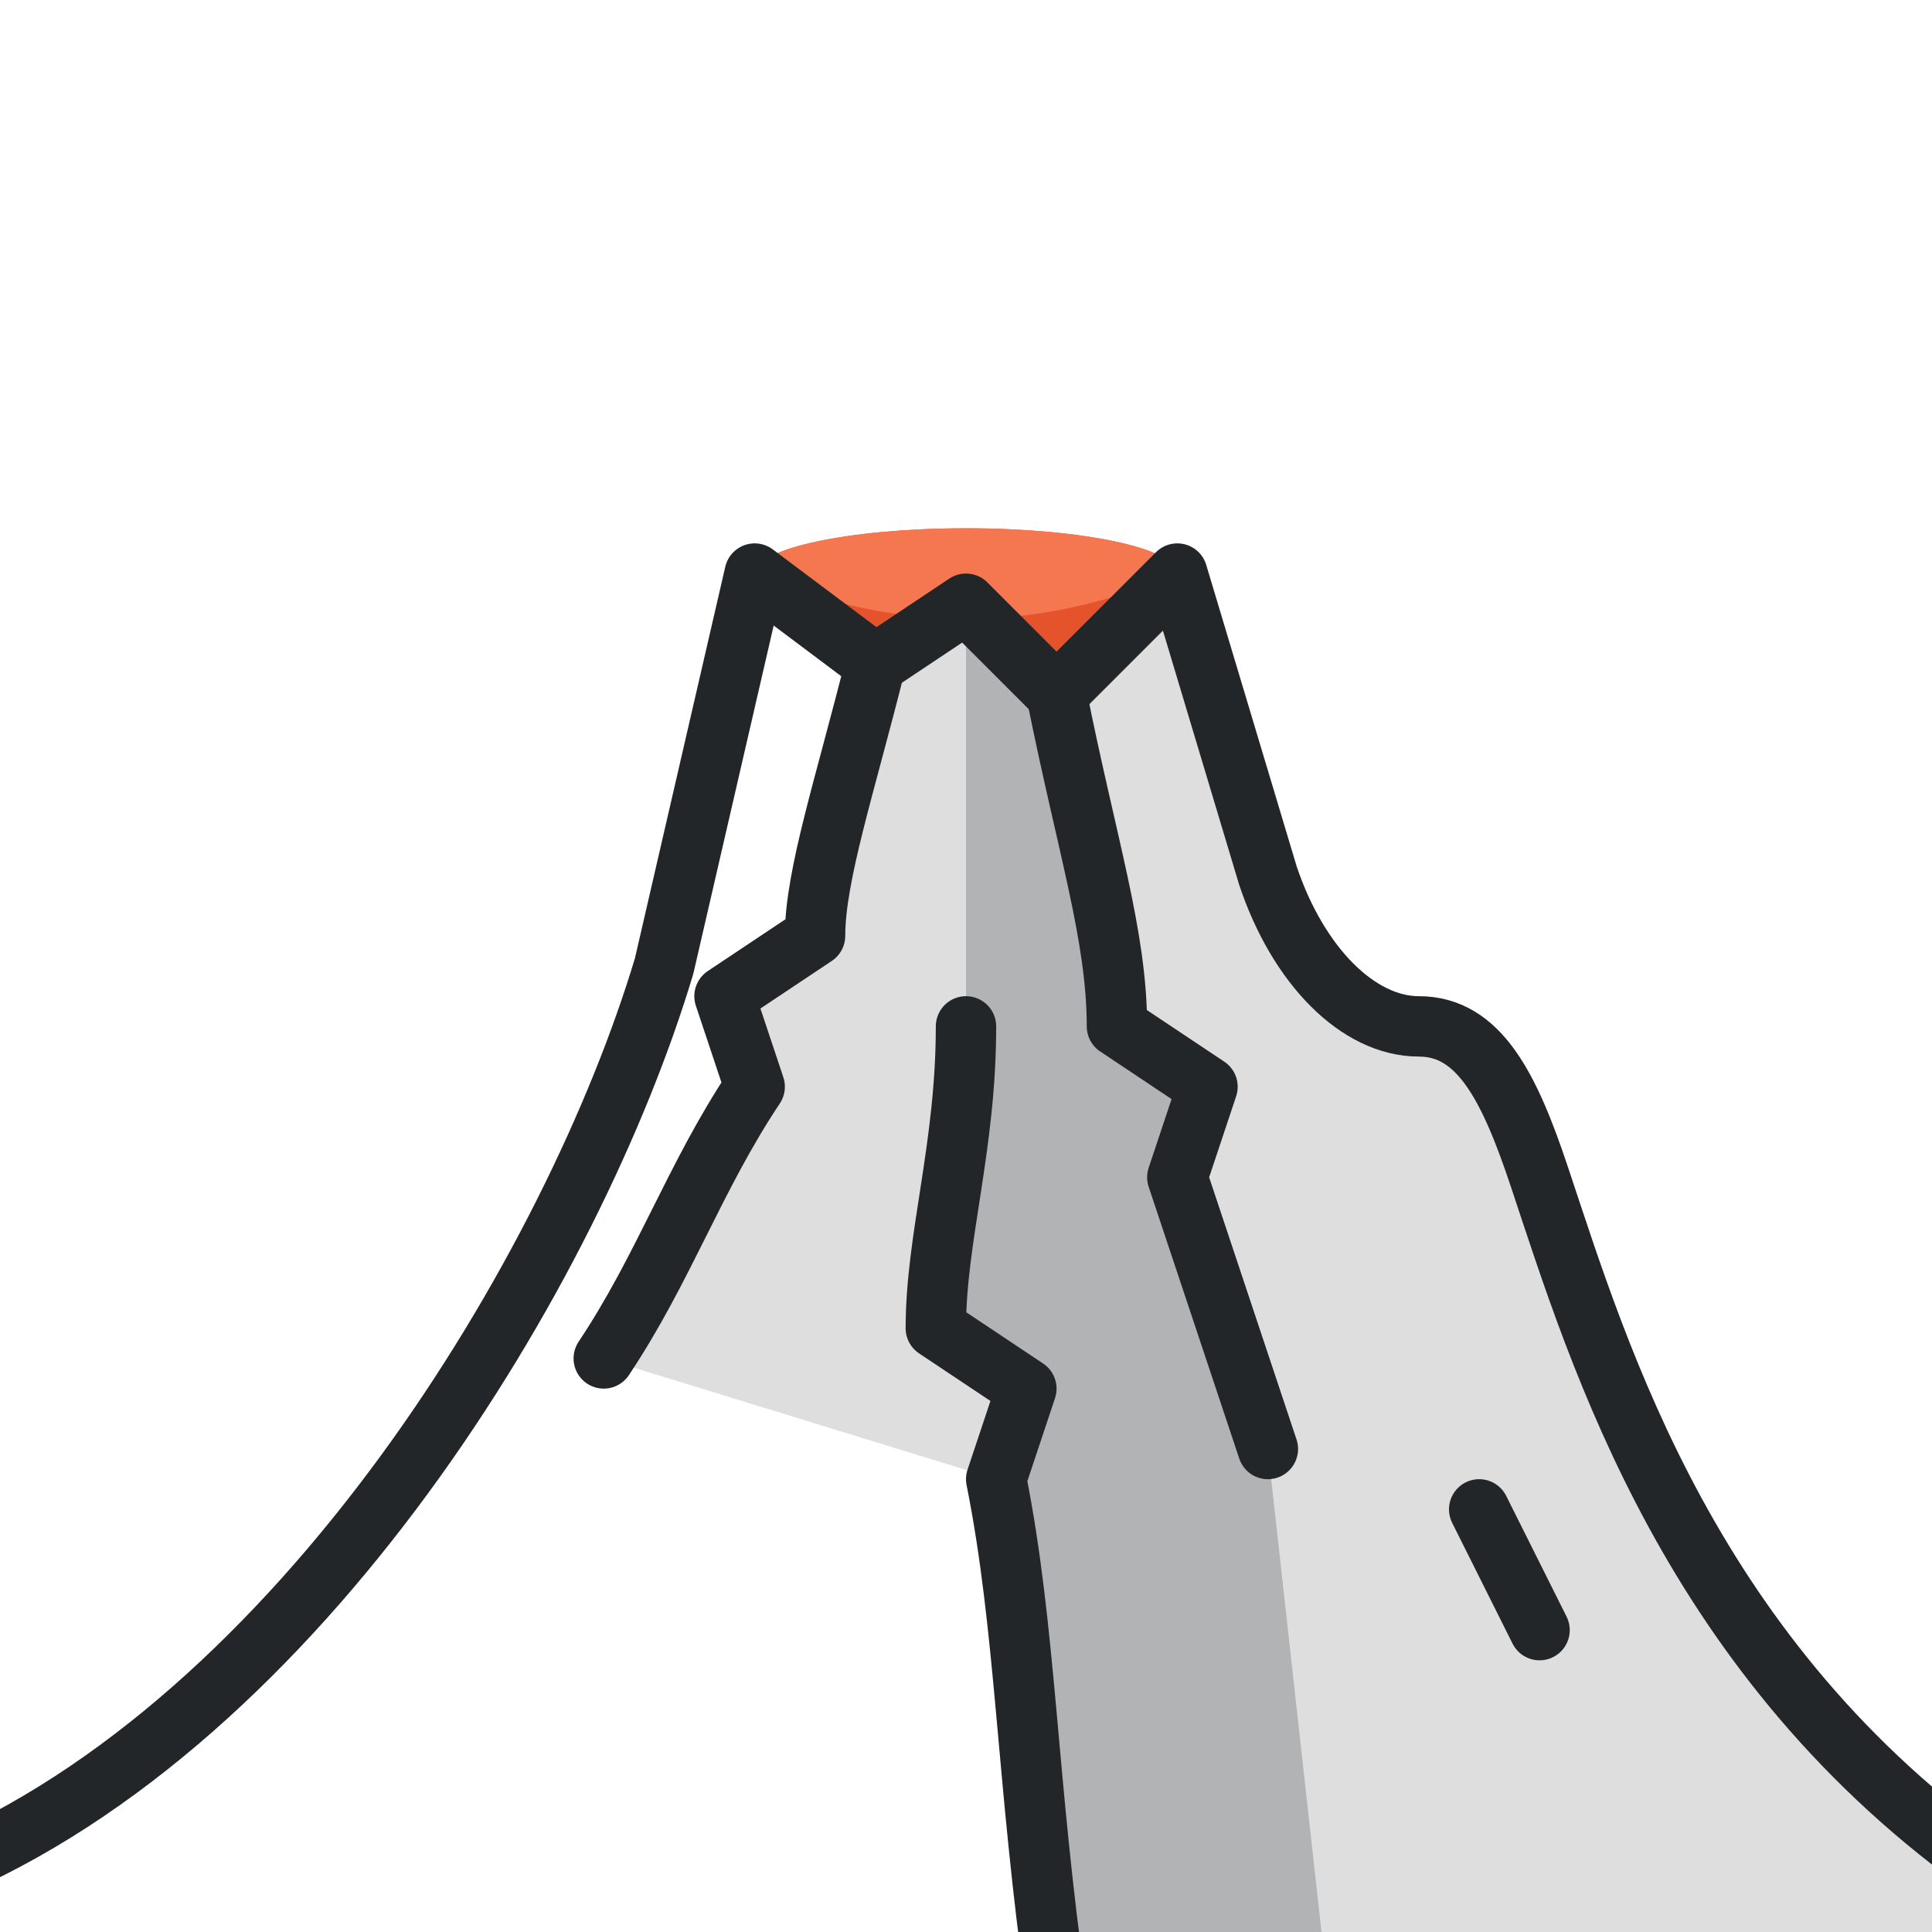
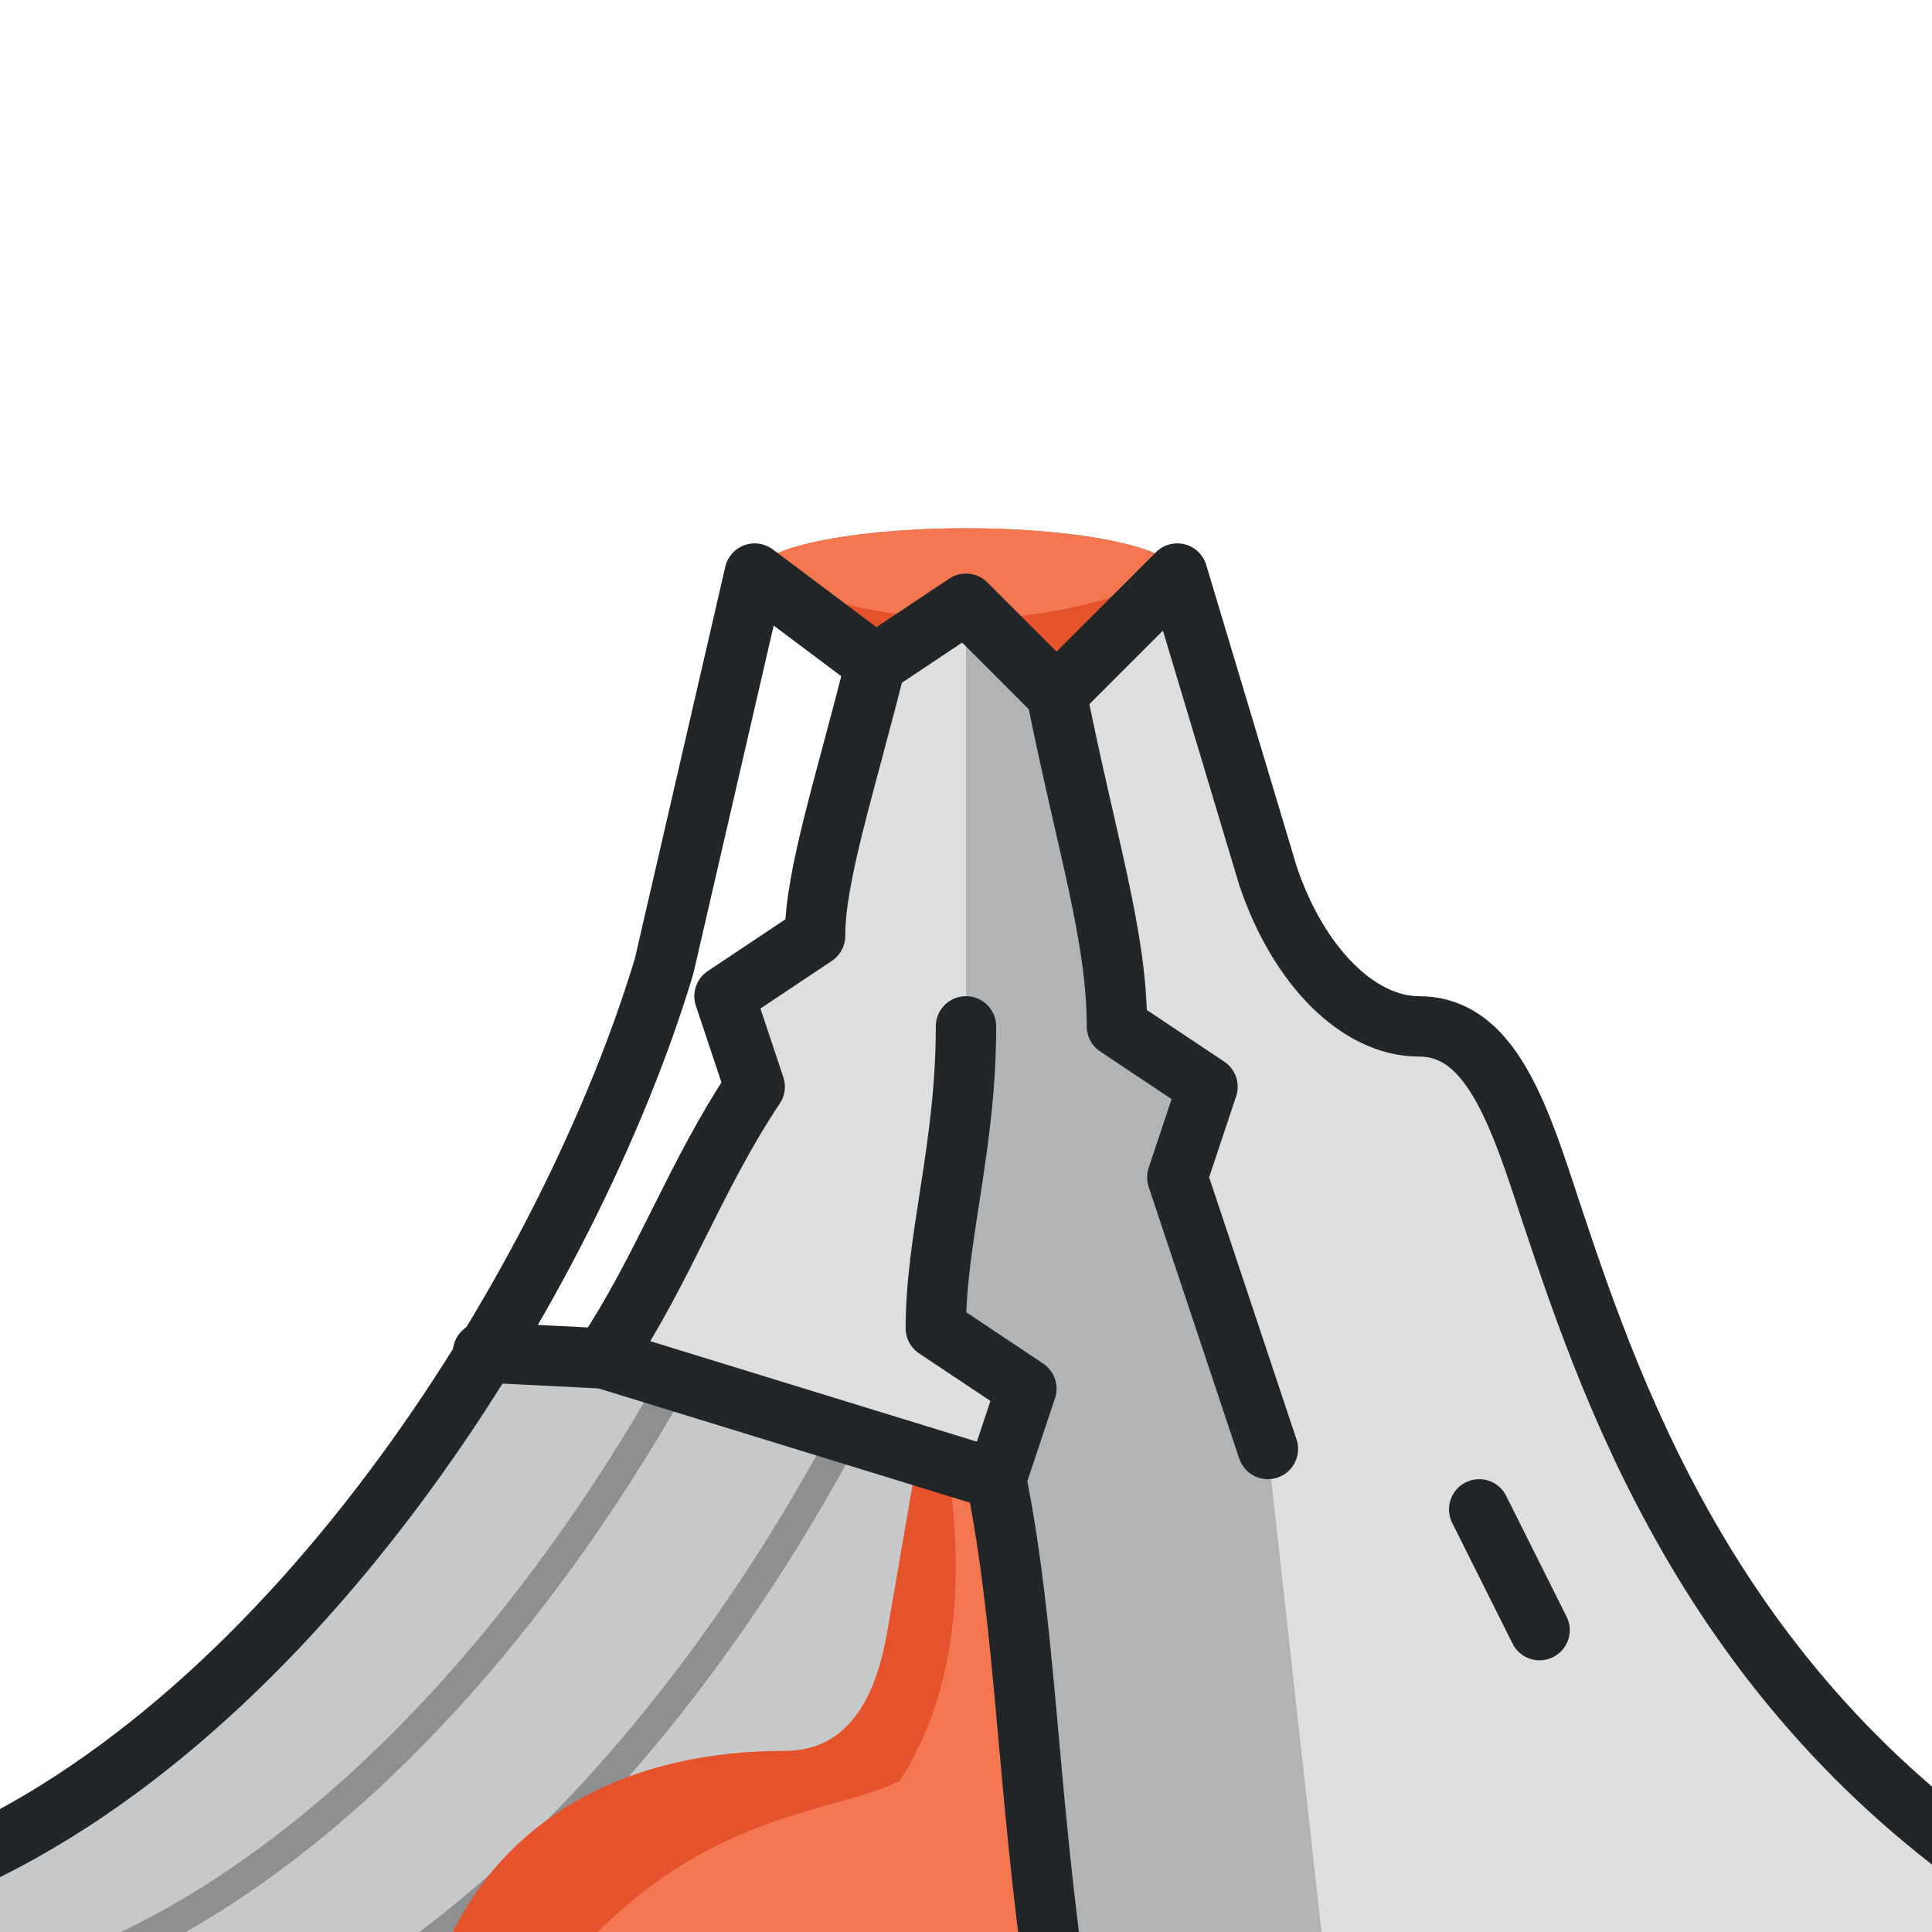
<svg xmlns="http://www.w3.org/2000/svg" viewBox="0 0 32 32" width="32" height="32">
  <style id="current-color-scheme">.ColorScheme-Text{color:#232629}</style>
  <g class="ColorScheme-Text" fill="currentColor">
    <path fill-opacity=".15" d="m16 10-1.5 1c-.5 2-1 3.5-1 4.5l-1.5 1 .5 1.5c-1 1.5-1.5 3-2.5 4.5l6.5 2L17 23l-1.5-1c0-1.5.5-3 .5-5Z" />
    <path fill-opacity=".35" d="m16 10 1.5 1.5c.5 2.5 1 4 1 5.5l1.5 1-.5 1.5L21 24l1 9h-4.5c-.5-3.5-.5-6-1-8.5L17 23l-1.5-1c0-1.5.5-3 .5-5Z" />
    <path fill-opacity=".15" d="m17.5 11.5 2-2 1.5 5c.5 1.5 1.5 2.5 2.5 2.5s1.5 1 2 2.5c1 3 2.5 8 7.5 11.5v2H22l-1-9-1.5-4.5.5-1.5-1.5-1c0-1.5-.5-3-1-5.5" />
  </g>
  <path fill="#e5532d" d="M12.5 9.5a3.5.75 0 0 1 7 0l-2 2L16 10l-1.5 1Z" />
  <path fill="#f47750" d="M12.5 9.5a3.5.75 0 0 1 7 0q-3.5 1.5-7 0" />
+   <defs>
+     <clipPath id="cut">
+       <path d="M-1 31C2.72 29.45 5.86 25.98 8.07 22.37L10 22.5l6.5 2c.5 2.5.5 5 1 8.5H-1Z" />
+     </clipPath>
+   </defs>
+   <g clip-path="url(#cut)">
+     <path class="ColorScheme-Text" fill="currentColor" fill-opacity=".25" d="M-1 31C2.72 29.45 5.86 25.98 8.07 22.37L10 22.5l6.5 2c.5 2.5.5 5 1 8.5H-1Z" />
+     <g class="ColorScheme-Text" fill="none" stroke="currentColor" stroke-width=".5" stroke-opacity=".35">
+       <path transform="translate(2.5 1.5)" d="M-1 31c6-2.5 10.5-10 12-15" />
+       <path transform="translate(5 3)" d="M-1 31c6-2.5 10.5-10 12-15" />
+     </g>
+     <path fill="#e5532d" d="M15.2 24.1l1.3.4c.5 2.5.5 5 .8 7.5H7.5c1-2 3-3 5.5-3 1 0 1.5-.8 1.7-2Z" />
+     <path fill="#f47750" d="M15.7 24.3c.3 2 .1 3.8-.8 5.2-1 .5-3 .5-5 2.5h7.8c-.3-2.5-.4-5.3-1.2-7.6Z" />
+   </g>
  <g class="ColorScheme-Text" fill="none" stroke="currentColor" stroke-linejoin="round" stroke-linecap="round">
    <path d="M-1 31c6-2.5 10.5-10 12-15l1.5-6.5 2 1.5 1.5-1 1.5 1.5 2-2 1.5 5c.5 1.5 1.5 2.5 2.5 2.5s1.5 1 2 2.5c1 3 2.5 8 7.5 11.5" />
    <path d="M14.5 11c-.5 2-1 3.5-1 4.5l-1.5 1 .5 1.5c-1 1.5-1.5 3-2.5 4.5m7.5-11c.5 2.5 1 4 1 5.5l1.5 1-.5 1.5L21 24m-5-7c0 2-.5 3.5-.5 5l1.5 1-.5 1.5c.5 2.5.5 5 1 8.5m7-8 1 2" />
+     <path d="M8 22.4 10 22.5l6.5 2" />
  </g>
</svg>
